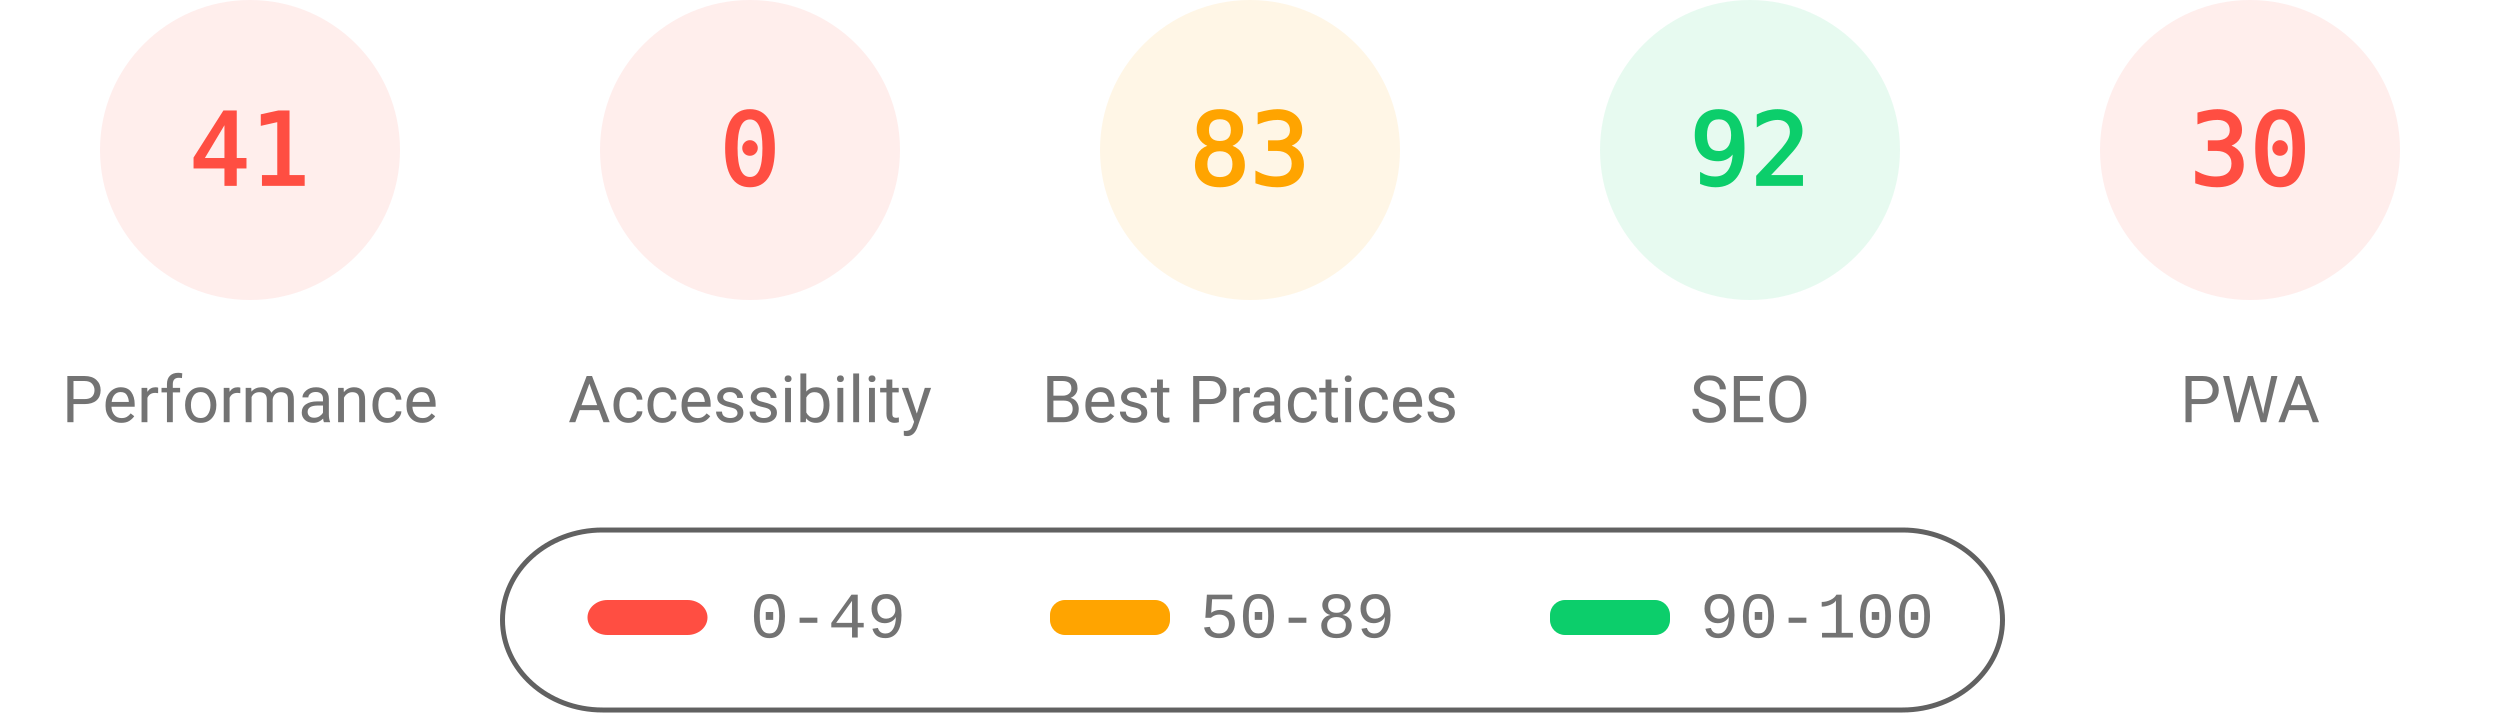
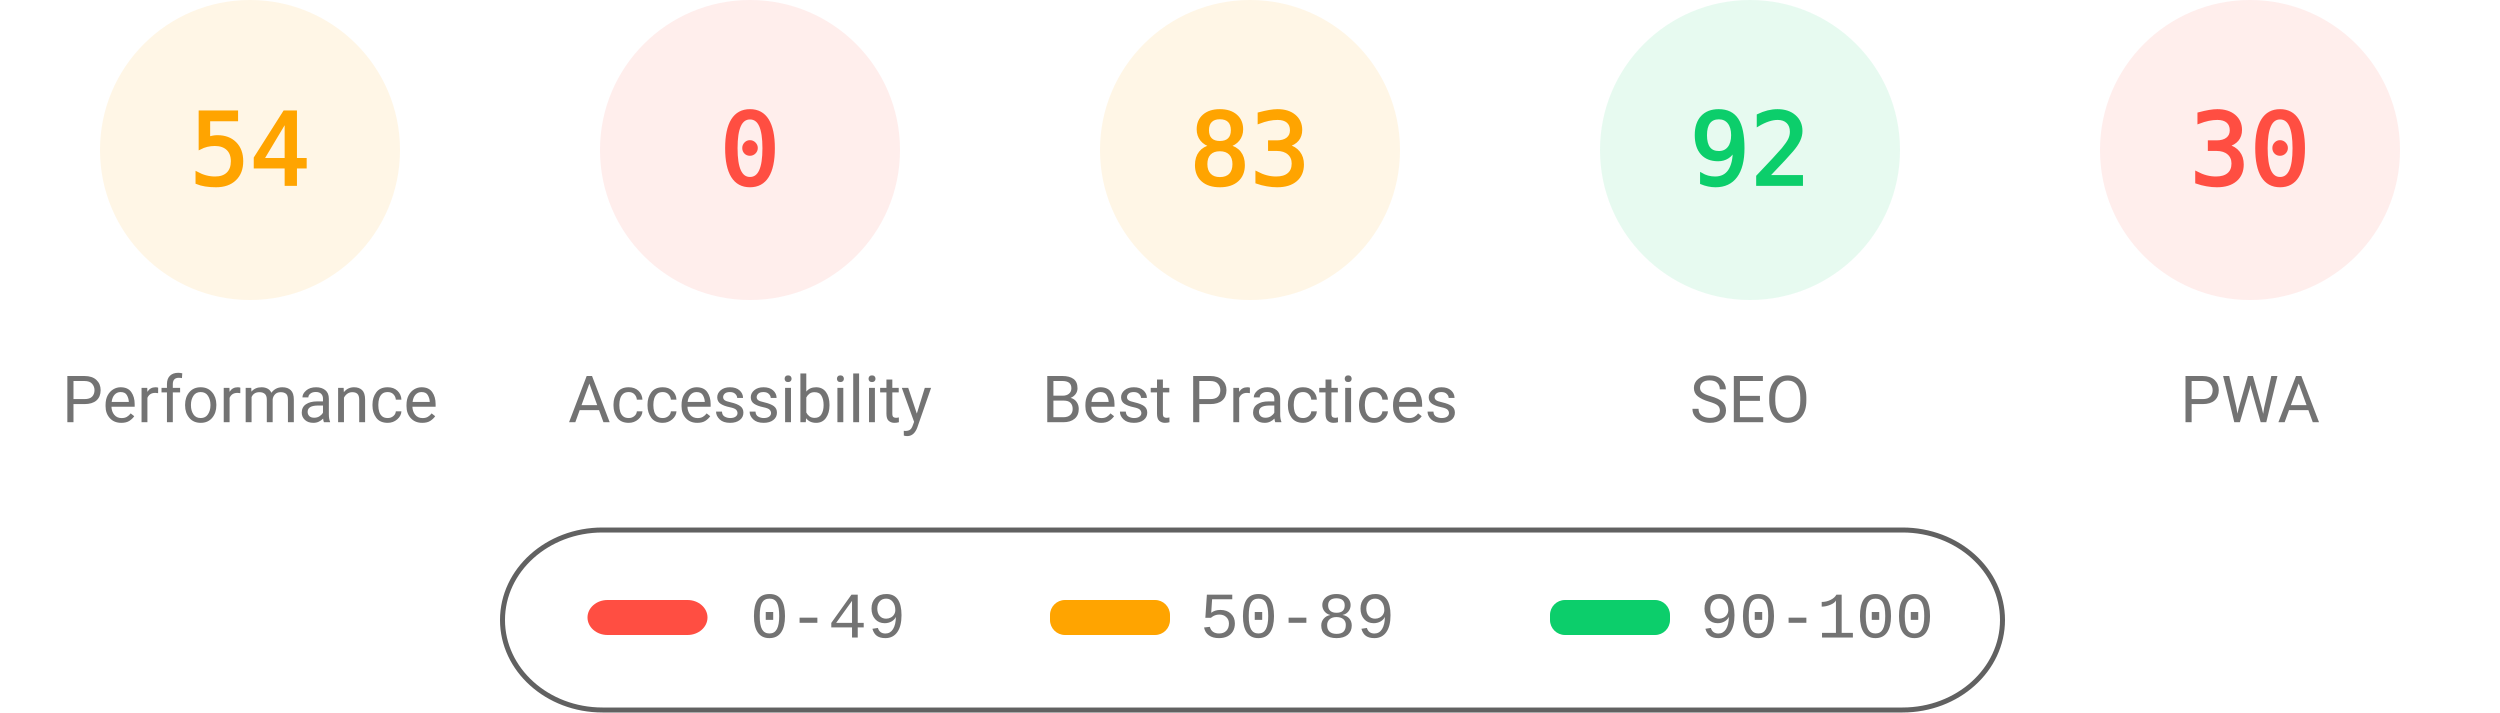
<svg xmlns="http://www.w3.org/2000/svg" fill="none" width="1000" height="285">
  <style>.gauge-base{opacity:.1}.gauge-arc{fill:none;animation-delay:250ms;stroke-linecap:round;transform:rotate(-90deg);transform-origin:100px 60px;animation:load-gauge 1s ease forwards}.guage-text{font-size:40px;font-family:monospace;text-align:center}.guage-red{color:#ff4e42;fill:#ff4e42;stroke:#ff4e42}.guage-orange{color:#ffa400;fill:#ffa400;stroke:#ffa400}.guage-green{color:#0cce6b;fill:#0cce6b;stroke:#0cce6b}.guage-undefined{color:#5c5c5c;fill:#5c5c5c;stroke:#5c5c5c}.guage-title{color:#737373;fill:#737373;stroke:none;font-size:26px;line-height:26px;font-family:Roboto,Halvetica,Arial,sans-serif}@keyframes load-gauge{from{stroke-dasharray:0 352.858}}</style>
-   <svg class="guage-div guage-perf guage-red" viewBox="0 0 200 200" width="200" height="200">
+   <svg class="guage-div guage-perf guage-orange" viewBox="0 0 200 200" width="200" height="200">
    <circle class="gauge-base" r="56" cx="100" cy="60" stroke-width="8" />
-     <circle class="gauge-arc guage-arc-1" r="56" cx="100" cy="60" stroke-width="8" style="stroke-dasharray:144.262,351.858" />
-     <text class="guage-text" x="100" y="60" alignment-baseline="central" dominant-baseline="central" text-anchor="middle">41</text>
+     <circle class="gauge-arc guage-arc-1" r="56" cx="100" cy="60" stroke-width="8" style="stroke-dasharray:190.003,351.858" />
+     <text class="guage-text" x="100" y="60" alignment-baseline="central" dominant-baseline="central" text-anchor="middle">54</text>
    <text class="guage-title" x="100" y="160" alignment-baseline="central" dominant-baseline="central" text-anchor="middle">Performance</text>
  </svg>
  <svg class="guage-div guage-acc guage-red" viewBox="0 0 200 200" width="200" height="200" x="200">
    <circle class="gauge-base" r="56" cx="100" cy="60" stroke-width="8" />
    <circle class="gauge-arc guage-arc-2" r="56" cx="100" cy="60" stroke-width="8" style="stroke-dasharray:0,351.858" />
    <text class="guage-text" x="100" y="60" alignment-baseline="central" dominant-baseline="central" text-anchor="middle">0</text>
    <text class="guage-title" x="100" y="160" alignment-baseline="central" dominant-baseline="central" text-anchor="middle">Accessibility</text>
  </svg>
  <svg class="guage-div guage-best guage-orange" viewBox="0 0 200 200" width="200" height="200" x="400">
    <circle class="gauge-base" r="56" cx="100" cy="60" stroke-width="8" />
    <circle class="gauge-arc guage-arc-3" r="56" cx="100" cy="60" stroke-width="8" style="stroke-dasharray:292.042,351.858" />
    <text class="guage-text" x="100" y="60" alignment-baseline="central" dominant-baseline="central" text-anchor="middle">83</text>
    <text class="guage-title" x="100" y="160" alignment-baseline="central" dominant-baseline="central" text-anchor="middle">Best Practices</text>
  </svg>
  <svg class="guage-div guage-seo guage-green" viewBox="0 0 200 200" width="200" height="200" x="600">
    <circle class="gauge-base" r="56" cx="100" cy="60" stroke-width="8" />
    <circle class="gauge-arc guage-arc-4" r="56" cx="100" cy="60" stroke-width="8" style="stroke-dasharray:323.709,351.858" />
    <text class="guage-text" x="100" y="60" alignment-baseline="central" dominant-baseline="central" text-anchor="middle">92</text>
    <text class="guage-title" x="100" y="160" alignment-baseline="central" dominant-baseline="central" text-anchor="middle">SEO</text>
  </svg>
  <svg class="guage-div guage-pwa guage-red" viewBox="0 0 200 200" width="200" height="200" x="800">
    <circle class="gauge-base" r="56" cx="100" cy="60" stroke-width="8" />
    <circle class="gauge-arc guage-arc-4" r="56" cx="100" cy="60" stroke-width="8" style="stroke-dasharray:105.557,351.858" />
    <text class="guage-text" x="100" y="60" alignment-baseline="central" dominant-baseline="central" text-anchor="middle">30</text>
    <text class="guage-title" x="100" y="160" alignment-baseline="central" dominant-baseline="central" text-anchor="middle">PWA</text>
  </svg>
  <svg width="604" height="76" x="200" y="210">
    <path fill="none" id="canvas_background" d="M-1-1h604v80H-1z" />
    <rect fill-opacity="0" stroke="#616161" stroke-width="2" rx="40" id="svg_2" height="72" width="600" y="2" x="1" fill="#000" />
    <rect stroke="#000" rx="8" id="svg_3" height="14" width="48" y="30" x="35" stroke-opacity="null" stroke-width="0" fill="#ff4e42" />
    <rect stroke="#000" rx="6" id="svg_4" height="14" width="48" y="30" x="220" stroke-opacity="null" stroke-width="0" fill="#ffa400" />
    <rect stroke="#000" rx="6" id="svg_5" height="14" width="48" y="30" x="420" stroke-opacity="null" stroke-width="0" fill="#0cce6b" />
    <text xml:space="preserve" text-anchor="start" font-family="'Courier New', Courier, monospace" font-size="26" id="svg_6" y="45" x="100" stroke-opacity="null" stroke-width="0" stroke="#000" fill="#737373">0-49</text>
    <text xml:space="preserve" text-anchor="start" font-family="'Courier New', Courier, monospace" font-size="26" id="svg_7" y="45" x="280" stroke-opacity="null" stroke-width="0" stroke="#000" fill="#737373">50-89</text>
    <text xml:space="preserve" text-anchor="start" font-family="'Courier New', Courier, monospace" font-size="26" id="svg_8" y="45" x="480" stroke-opacity="null" stroke-width="0" stroke="#000" fill="#737373">90-100</text>
  </svg>
</svg>
